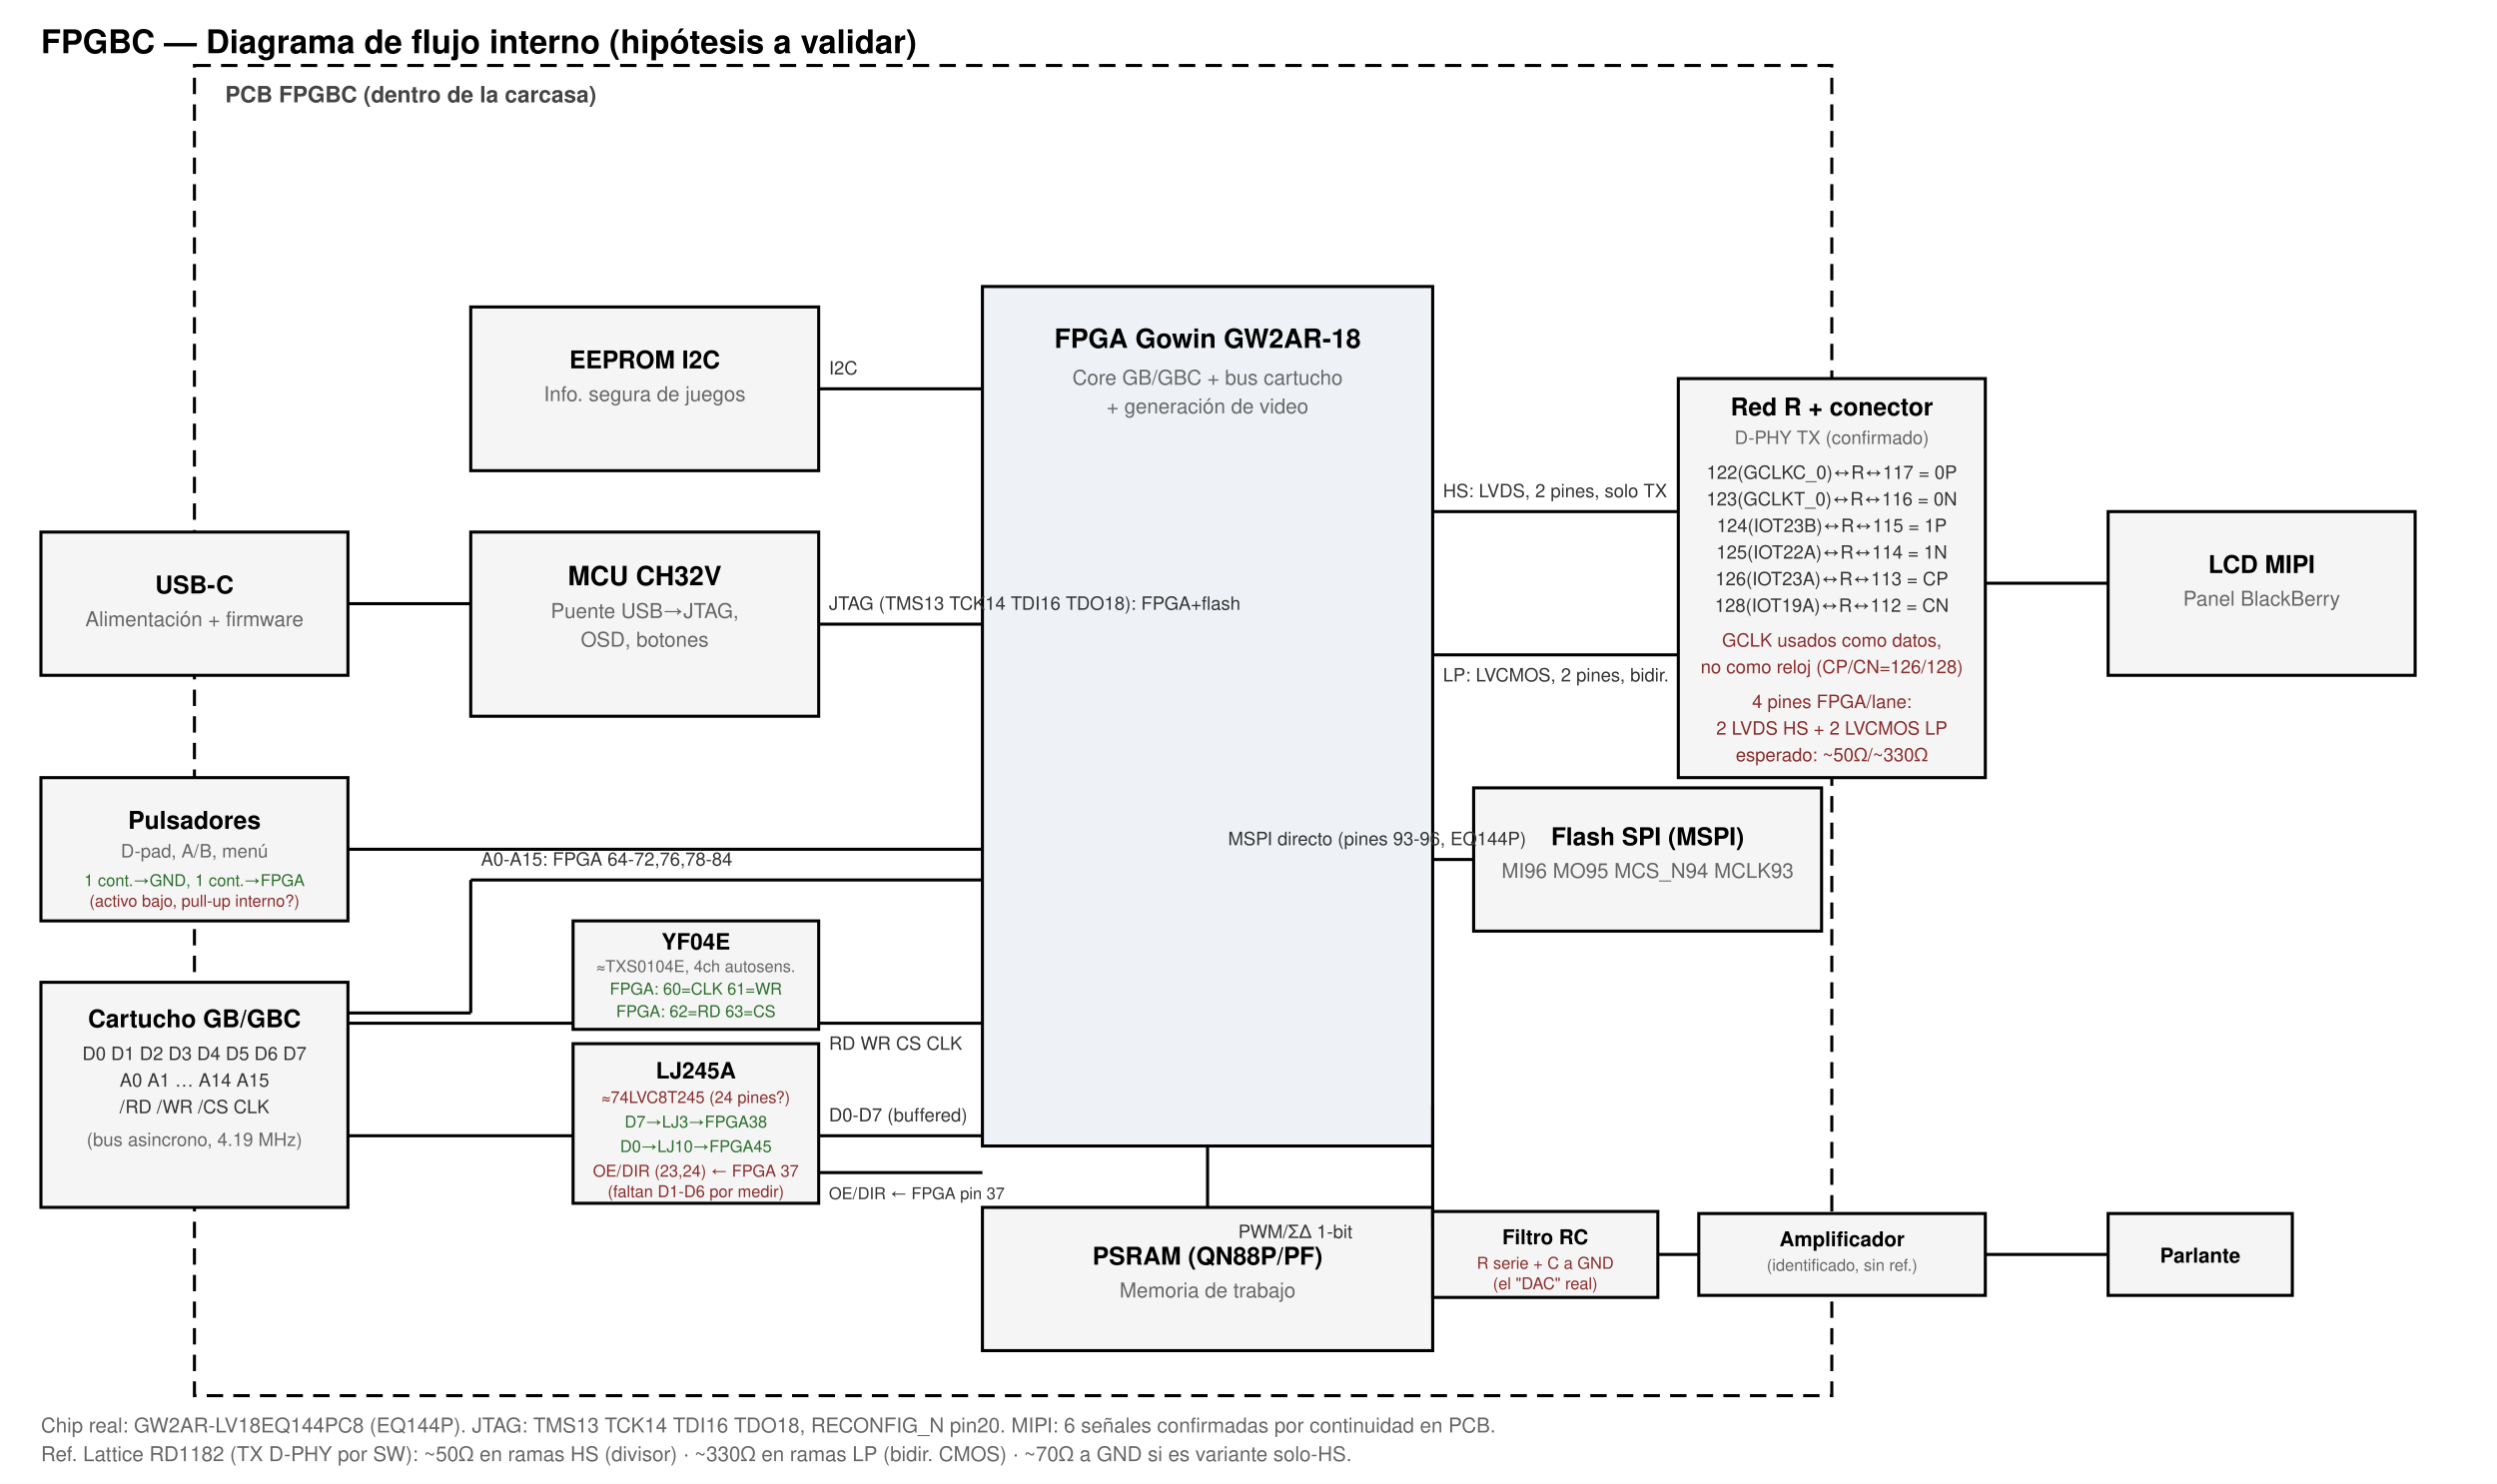
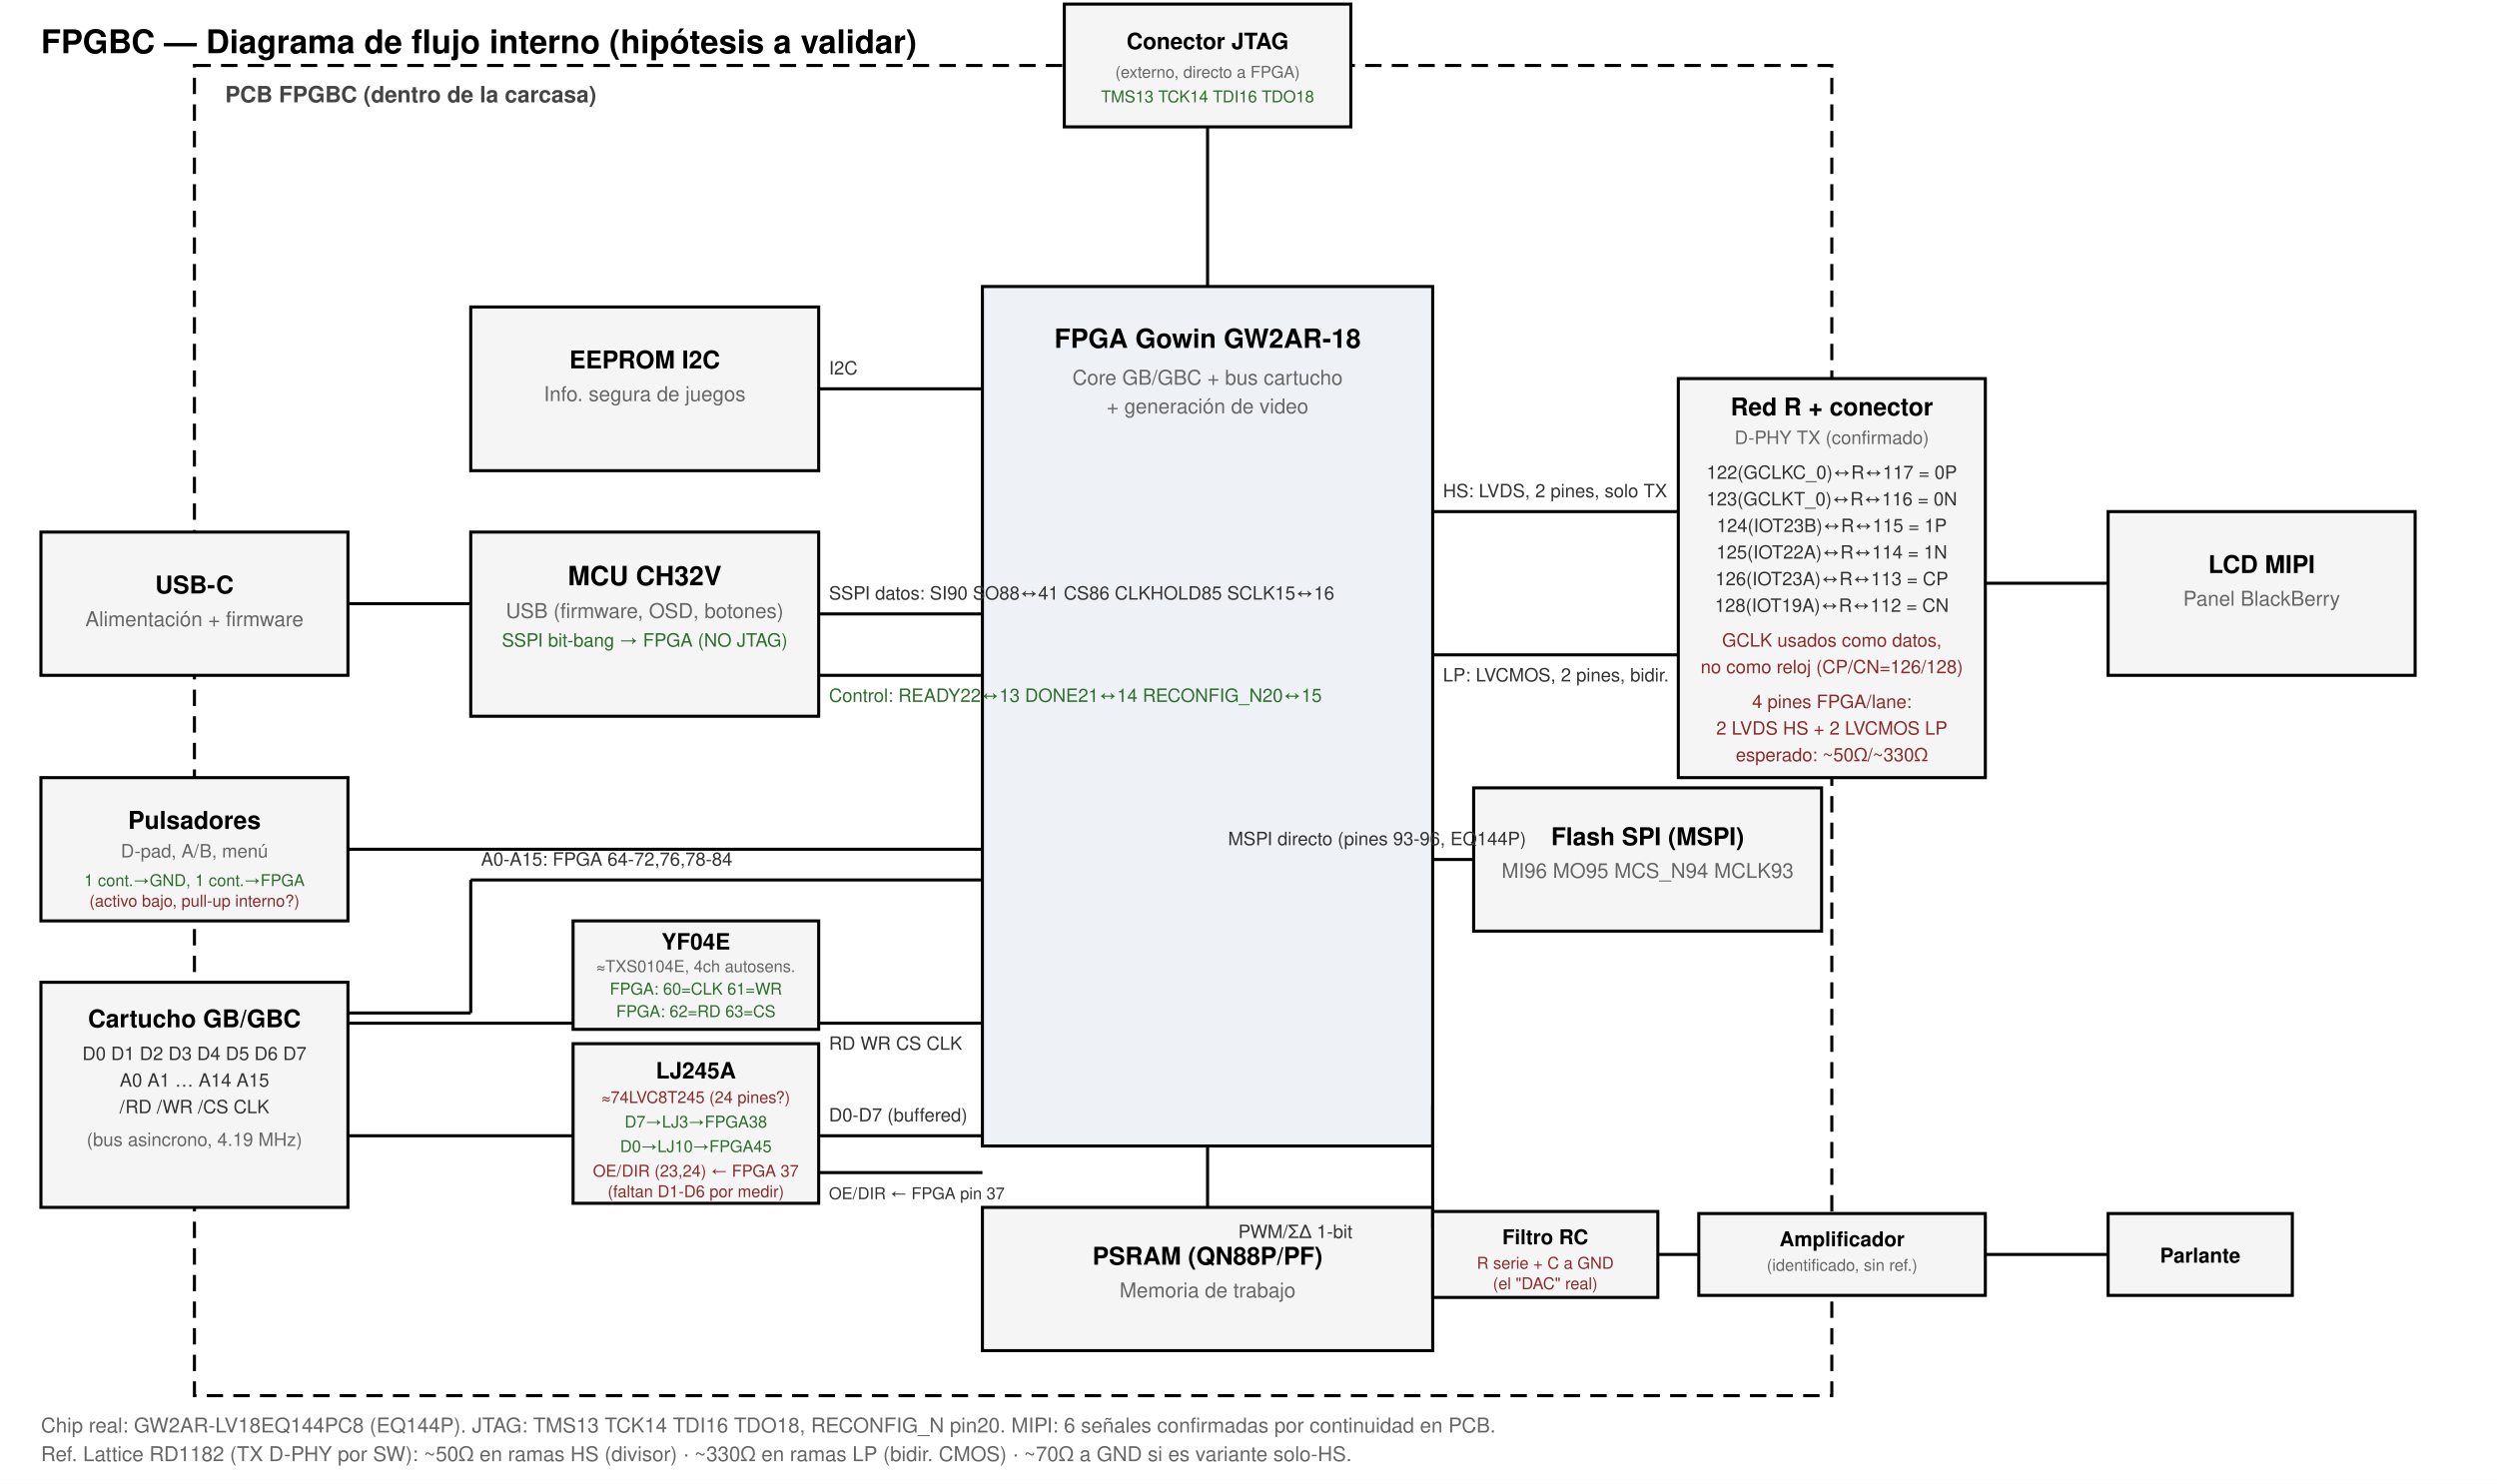
<svg xmlns="http://www.w3.org/2000/svg" width="1220" height="725" viewBox="0 0 1220 725" font-family="Helvetica, Arial, sans-serif">
  <rect x="0" y="0" width="1220" height="725" fill="#ffffff" />
  <text x="20" y="26" font-size="16" font-weight="bold" fill="#000000">FPGBC — Diagrama de flujo interno (hipótesis a validar)</text>
  <rect x="95" y="32" width="800" height="650" fill="none" stroke="#000000" stroke-width="1.5" stroke-dasharray="8,5" />
  <text x="110" y="50" font-size="11" font-weight="bold" fill="#444444">PCB FPGBC (dentro de la carcasa)</text>
  <rect x="20" y="260" width="150" height="70" fill="#f5f5f5" stroke="#000000" stroke-width="1.5" />
  <text x="95" y="290" font-size="12" font-weight="bold" text-anchor="middle" fill="#000000">USB-C</text>
  <text x="95" y="306" font-size="10" text-anchor="middle" fill="#666666">Alimentación + firmware</text>
  <rect x="20" y="380" width="150" height="70" fill="#f5f5f5" stroke="#000000" stroke-width="1.5" />
  <text x="95" y="405" font-size="12" font-weight="bold" text-anchor="middle" fill="#000000">Pulsadores</text>
  <text x="95" y="419" font-size="9" text-anchor="middle" fill="#666666">D-pad, A/B, menú</text>
  <text x="95" y="433" font-size="8" text-anchor="middle" fill="#2c6e2c">1 cont.→GND, 1 cont.→FPGA</text>
  <text x="95" y="443" font-size="8" text-anchor="middle" fill="#8a2c2c">(activo bajo, pull-up interno?)</text>
  <rect x="20" y="480" width="150" height="110" fill="#f5f5f5" stroke="#000000" stroke-width="1.5" />
  <text x="95" y="502" font-size="12" font-weight="bold" text-anchor="middle" fill="#000000">Cartucho GB/GBC</text>
  <text x="95" y="518" font-size="9" text-anchor="middle" fill="#333333">D0 D1 D2 D3 D4 D5 D6 D7</text>
  <text x="95" y="531" font-size="9" text-anchor="middle" fill="#333333">A0 A1 … A14 A15</text>
  <text x="95" y="544" font-size="9" text-anchor="middle" fill="#333333">/RD  /WR  /CS  CLK</text>
  <text x="95" y="560" font-size="9" text-anchor="middle" fill="#666666">(bus asincrono, 4.19 MHz)</text>
  <rect x="280" y="510" width="120" height="78" fill="#f5f5f5" stroke="#000000" stroke-width="1.5" />
  <text x="340" y="527" font-size="11" font-weight="bold" text-anchor="middle" fill="#000000">LJ245A</text>
  <text x="340" y="539" font-size="8" text-anchor="middle" fill="#8a2c2c">≈74LVC8T245 (24 pines?)</text>
  <text x="340" y="551" font-size="8" text-anchor="middle" fill="#2c6e2c">D7→LJ3→FPGA38</text>
  <text x="340" y="563" font-size="8" text-anchor="middle" fill="#2c6e2c">D0→LJ10→FPGA45</text>
  <text x="340" y="575" font-size="8" text-anchor="middle" fill="#8a2c2c">OE/DIR (23,24) ← FPGA 37</text>
  <text x="340" y="585" font-size="8" text-anchor="middle" fill="#8a2c2c">(faltan D1-D6 por medir)</text>
  <rect x="230" y="260" width="170" height="90" fill="#f5f5f5" stroke="#000000" stroke-width="1.5" />
  <text x="315" y="286" font-size="13" font-weight="bold" text-anchor="middle" fill="#000000">MCU CH32V</text>
-   <text x="315" y="302" font-size="10" text-anchor="middle" fill="#666666">Puente USB→JTAG,</text>
-   <text x="315" y="316" font-size="10" text-anchor="middle" fill="#666666">OSD, botones</text>
+   <text x="315" y="302" font-size="10" text-anchor="middle" fill="#666666">USB (firmware, OSD, botones)</text>
+   <text x="315" y="316" font-size="9" text-anchor="middle" fill="#2c6e2c">SSPI bit-bang → FPGA (NO JTAG)</text>
  <rect x="230" y="150" width="170" height="80" fill="#f5f5f5" stroke="#000000" stroke-width="1.5" />
  <text x="315" y="180" font-size="12" font-weight="bold" text-anchor="middle" fill="#000000">EEPROM I2C</text>
  <text x="315" y="196" font-size="10" text-anchor="middle" fill="#666666">Info. segura de juegos</text>
  <rect x="720" y="385" width="170" height="70" fill="#f5f5f5" stroke="#000000" stroke-width="1.5" />
  <text x="805" y="413" font-size="12" font-weight="bold" text-anchor="middle" fill="#000000">Flash SPI (MSPI)</text>
  <text x="805" y="429" font-size="10" text-anchor="middle" fill="#666666">MI96 MO95 MCS_N94 MCLK93</text>
  <rect x="480" y="140" width="220" height="420" fill="#eef2f6" stroke="#000000" stroke-width="1.5" />
  <text x="590" y="170" font-size="13" font-weight="bold" text-anchor="middle" fill="#000000">FPGA Gowin GW2AR-18</text>
  <text x="590" y="188" font-size="10" text-anchor="middle" fill="#666666">Core GB/GBC + bus cartucho</text>
  <text x="590" y="202" font-size="10" text-anchor="middle" fill="#666666">+ generación de video</text>
  <rect x="480" y="590" width="220" height="70" fill="#f5f5f5" stroke="#000000" stroke-width="1.5" />
  <text x="590" y="618" font-size="12" font-weight="bold" text-anchor="middle" fill="#000000">PSRAM (QN88P/PF)</text>
  <text x="590" y="634" font-size="10" text-anchor="middle" fill="#666666">Memoria de trabajo</text>
  <rect x="820" y="185" width="150" height="195" fill="#f5f5f5" stroke="#000000" stroke-width="1.5" />
  <text x="895" y="203" font-size="12" font-weight="bold" text-anchor="middle" fill="#000000">Red R + conector</text>
  <text x="895" y="217" font-size="9" text-anchor="middle" fill="#666666">D-PHY TX (confirmado)</text>
  <text x="895" y="234" font-size="9" text-anchor="middle" fill="#333333">122(GCLKC_0)↔R↔117 = 0P</text>
  <text x="895" y="247" font-size="9" text-anchor="middle" fill="#333333">123(GCLKT_0)↔R↔116 = 0N</text>
  <text x="895" y="260" font-size="9" text-anchor="middle" fill="#333333">124(IOT23B)↔R↔115 = 1P</text>
  <text x="895" y="273" font-size="9" text-anchor="middle" fill="#333333">125(IOT22A)↔R↔114 = 1N</text>
  <text x="895" y="286" font-size="9" text-anchor="middle" fill="#333333">126(IOT23A)↔R↔113 = CP</text>
  <text x="895" y="299" font-size="9" text-anchor="middle" fill="#333333">128(IOT19A)↔R↔112 = CN</text>
  <text x="895" y="316" font-size="9" text-anchor="middle" fill="#8a2c2c">GCLK usados como datos,</text>
  <text x="895" y="329" font-size="9" text-anchor="middle" fill="#8a2c2c">no como reloj (CP/CN=126/128)</text>
  <text x="895" y="346" font-size="9" text-anchor="middle" fill="#8a2c2c">4 pines FPGA/lane:</text>
  <text x="895" y="359" font-size="9" text-anchor="middle" fill="#8a2c2c">2 LVDS HS + 2 LVCMOS LP</text>
  <text x="895" y="372" font-size="9" text-anchor="middle" fill="#8a2c2c">esperado: ~50Ω/~330Ω</text>
  <rect x="1030" y="250" width="150" height="80" fill="#f5f5f5" stroke="#000000" stroke-width="1.5" />
  <text x="1105" y="280" font-size="12" font-weight="bold" text-anchor="middle" fill="#000000">LCD MIPI</text>
  <text x="1105" y="296" font-size="10" text-anchor="middle" fill="#666666">Panel BlackBerry</text>
  <line x1="170" y1="295" x2="230" y2="295" stroke="#000000" stroke-width="1.5" />
  <line x1="700" y1="420" x2="720" y2="420" stroke="#000000" stroke-width="1.5" />
  <text x="600" y="413" font-size="9" fill="#333333">MSPI directo (pines 93-96, EQ144P)</text>
-   <line x1="400" y1="305" x2="480" y2="305" stroke="#000000" stroke-width="1.5" />
-   <text x="405" y="298" font-size="9" fill="#333333">JTAG (TMS13 TCK14 TDI16 TDO18): FPGA+flash</text>
+   <line x1="400" y1="300" x2="480" y2="300" stroke="#000000" stroke-width="1.5" />
+   <text x="405" y="293" font-size="9" fill="#333333">SSPI datos: SI90 SO88↔41 CS86 CLKHOLD85 SCLK15↔16</text>
+   <line x1="480" y1="330" x2="400" y2="330" stroke="#000000" stroke-width="1.5" />
+   <text x="405" y="343" font-size="9" fill="#2c6e2c">Control: READY22↔13 DONE21↔14 RECONFIG_N20↔15</text>
+   <rect x="520" y="2" width="140" height="60" fill="#f5f5f5" stroke="#000000" stroke-width="1.5" />
+   <text x="590" y="24" font-size="11" font-weight="bold" text-anchor="middle" fill="#000000">Conector JTAG</text>
+   <text x="590" y="38" font-size="8" text-anchor="middle" fill="#666666">(externo, directo a FPGA)</text>
+   <text x="590" y="50" font-size="8" text-anchor="middle" fill="#2c6e2c">TMS13 TCK14 TDI16 TDO18</text>
+   <line x1="590" y1="62" x2="590" y2="140" stroke="#000000" stroke-width="1.5" />
  <line x1="170" y1="415" x2="480" y2="415" stroke="#000000" stroke-width="1.5" />
  <rect x="280" y="450" width="120" height="53" fill="#f5f5f5" stroke="#000000" stroke-width="1.5" />
  <text x="340" y="464" font-size="11" font-weight="bold" text-anchor="middle" fill="#000000">YF04E</text>
  <text x="340" y="475" font-size="8" text-anchor="middle" fill="#666666">≈TXS0104E, 4ch autosens.</text>
  <text x="340" y="486" font-size="8" text-anchor="middle" fill="#2c6e2c">FPGA: 60=CLK 61=WR</text>
  <text x="340" y="497" font-size="8" text-anchor="middle" fill="#2c6e2c">FPGA: 62=RD 63=CS</text>
  <line x1="170" y1="495" x2="230" y2="495" stroke="#000000" stroke-width="1.5" />
  <line x1="230" y1="495" x2="230" y2="430" stroke="#000000" stroke-width="1.5" />
  <line x1="230" y1="430" x2="480" y2="430" stroke="#000000" stroke-width="1.5" />
  <text x="235" y="423" font-size="9" fill="#333333">A0-A15: FPGA 64-72,76,78-84</text>
  <line x1="170" y1="500" x2="280" y2="500" stroke="#000000" stroke-width="1.5" />
  <line x1="400" y1="500" x2="480" y2="500" stroke="#000000" stroke-width="1.5" />
  <text x="405" y="513" font-size="9" fill="#333333">RD WR CS CLK</text>
  <line x1="170" y1="555" x2="280" y2="555" stroke="#000000" stroke-width="1.5" />
  <line x1="400" y1="555" x2="480" y2="555" stroke="#000000" stroke-width="1.5" />
  <text x="405" y="548" font-size="9" fill="#333333">D0-D7 (buffered)</text>
  <line x1="480" y1="573" x2="400" y2="573" stroke="#000000" stroke-width="1.5" />
  <text x="405" y="586" font-size="8" fill="#333333">OE/DIR ← FPGA pin 37</text>
  <line x1="400" y1="190" x2="480" y2="190" stroke="#000000" stroke-width="1.5" />
  <text x="405" y="183" font-size="9" fill="#333333">I2C</text>
  <line x1="590" y1="560" x2="590" y2="590" stroke="#000000" stroke-width="1.5" />
  <line x1="700" y1="540" x2="700" y2="600" stroke="#000000" stroke-width="1.5" />
  <text x="605" y="605" font-size="9" fill="#333333">PWM/ΣΔ 1-bit</text>
  <rect x="700" y="592" width="110" height="42" fill="#f5f5f5" stroke="#000000" stroke-width="1.5" />
  <text x="755" y="608" font-size="10" font-weight="bold" text-anchor="middle" fill="#000000">Filtro RC</text>
  <text x="755" y="620" font-size="8" text-anchor="middle" fill="#8a2c2c">R serie + C a GND</text>
  <text x="755" y="630" font-size="8" text-anchor="middle" fill="#8a2c2c">(el "DAC" real)</text>
  <line x1="810" y1="613" x2="830" y2="613" stroke="#000000" stroke-width="1.5" />
  <rect x="830" y="593" width="140" height="40" fill="#f5f5f5" stroke="#000000" stroke-width="1.5" />
  <text x="900" y="609" font-size="10" font-weight="bold" text-anchor="middle" fill="#000000">Amplificador</text>
  <text x="900" y="621" font-size="8" text-anchor="middle" fill="#666666">(identificado, sin ref.)</text>
  <line x1="970" y1="613" x2="1030" y2="613" stroke="#000000" stroke-width="1.5" />
  <rect x="1030" y="593" width="90" height="40" fill="#f5f5f5" stroke="#000000" stroke-width="1.5" />
  <text x="1075" y="617" font-size="10" font-weight="bold" text-anchor="middle" fill="#000000">Parlante</text>
  <line x1="700" y1="250" x2="820" y2="250" stroke="#000000" stroke-width="1.5" />
  <text x="705" y="243" font-size="9" fill="#333333">HS: LVDS, 2 pines, solo TX</text>
  <line x1="820" y1="320" x2="700" y2="320" stroke="#000000" stroke-width="1.5" />
  <text x="705" y="333" font-size="9" fill="#333333">LP: LVCMOS, 2 pines, bidir.</text>
  <line x1="970" y1="285" x2="1030" y2="285" stroke="#000000" stroke-width="1.5" />
  <text x="20" y="700" font-size="10" fill="#666666">Chip real: GW2AR-LV18EQ144PC8 (EQ144P). JTAG: TMS13 TCK14 TDI16 TDO18, RECONFIG_N pin20. MIPI: 6 señales confirmadas por continuidad en PCB.</text>
  <text x="20" y="714" font-size="10" fill="#666666">Ref. Lattice RD1182 (TX D-PHY por SW): ~50Ω en ramas HS (divisor) · ~330Ω en ramas LP (bidir. CMOS) · ~70Ω a GND si es variante solo-HS.</text>
</svg>
